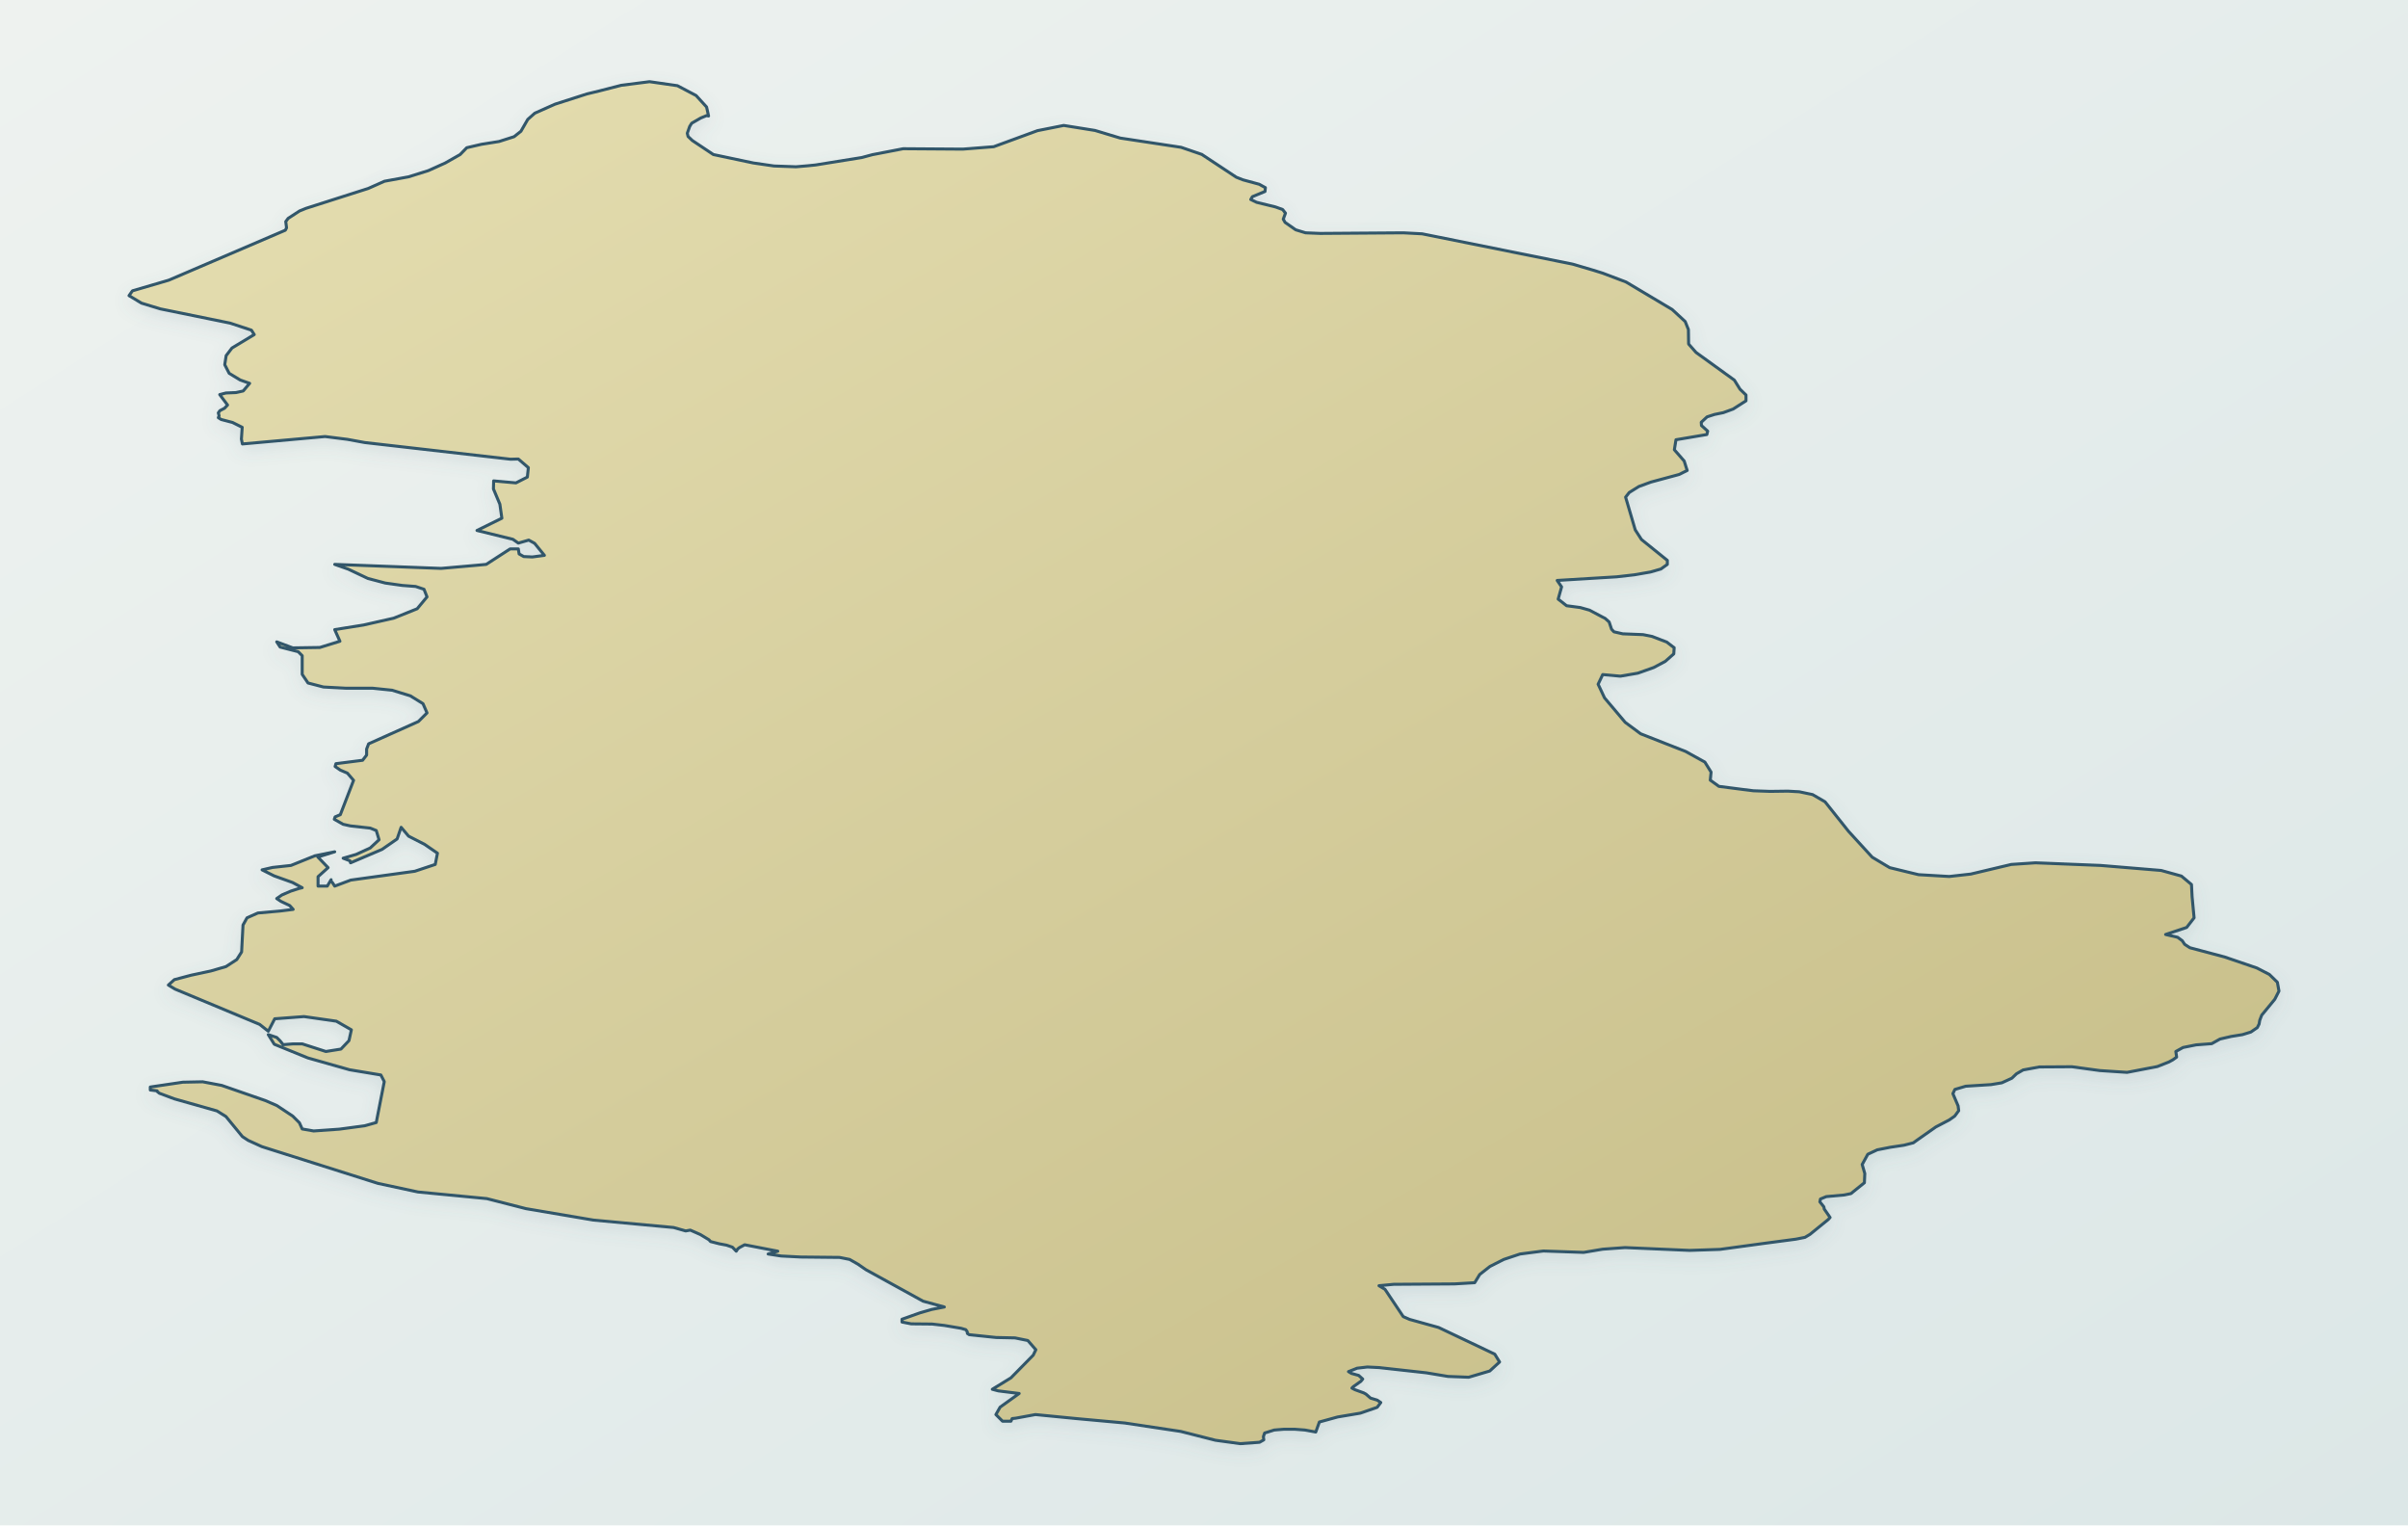
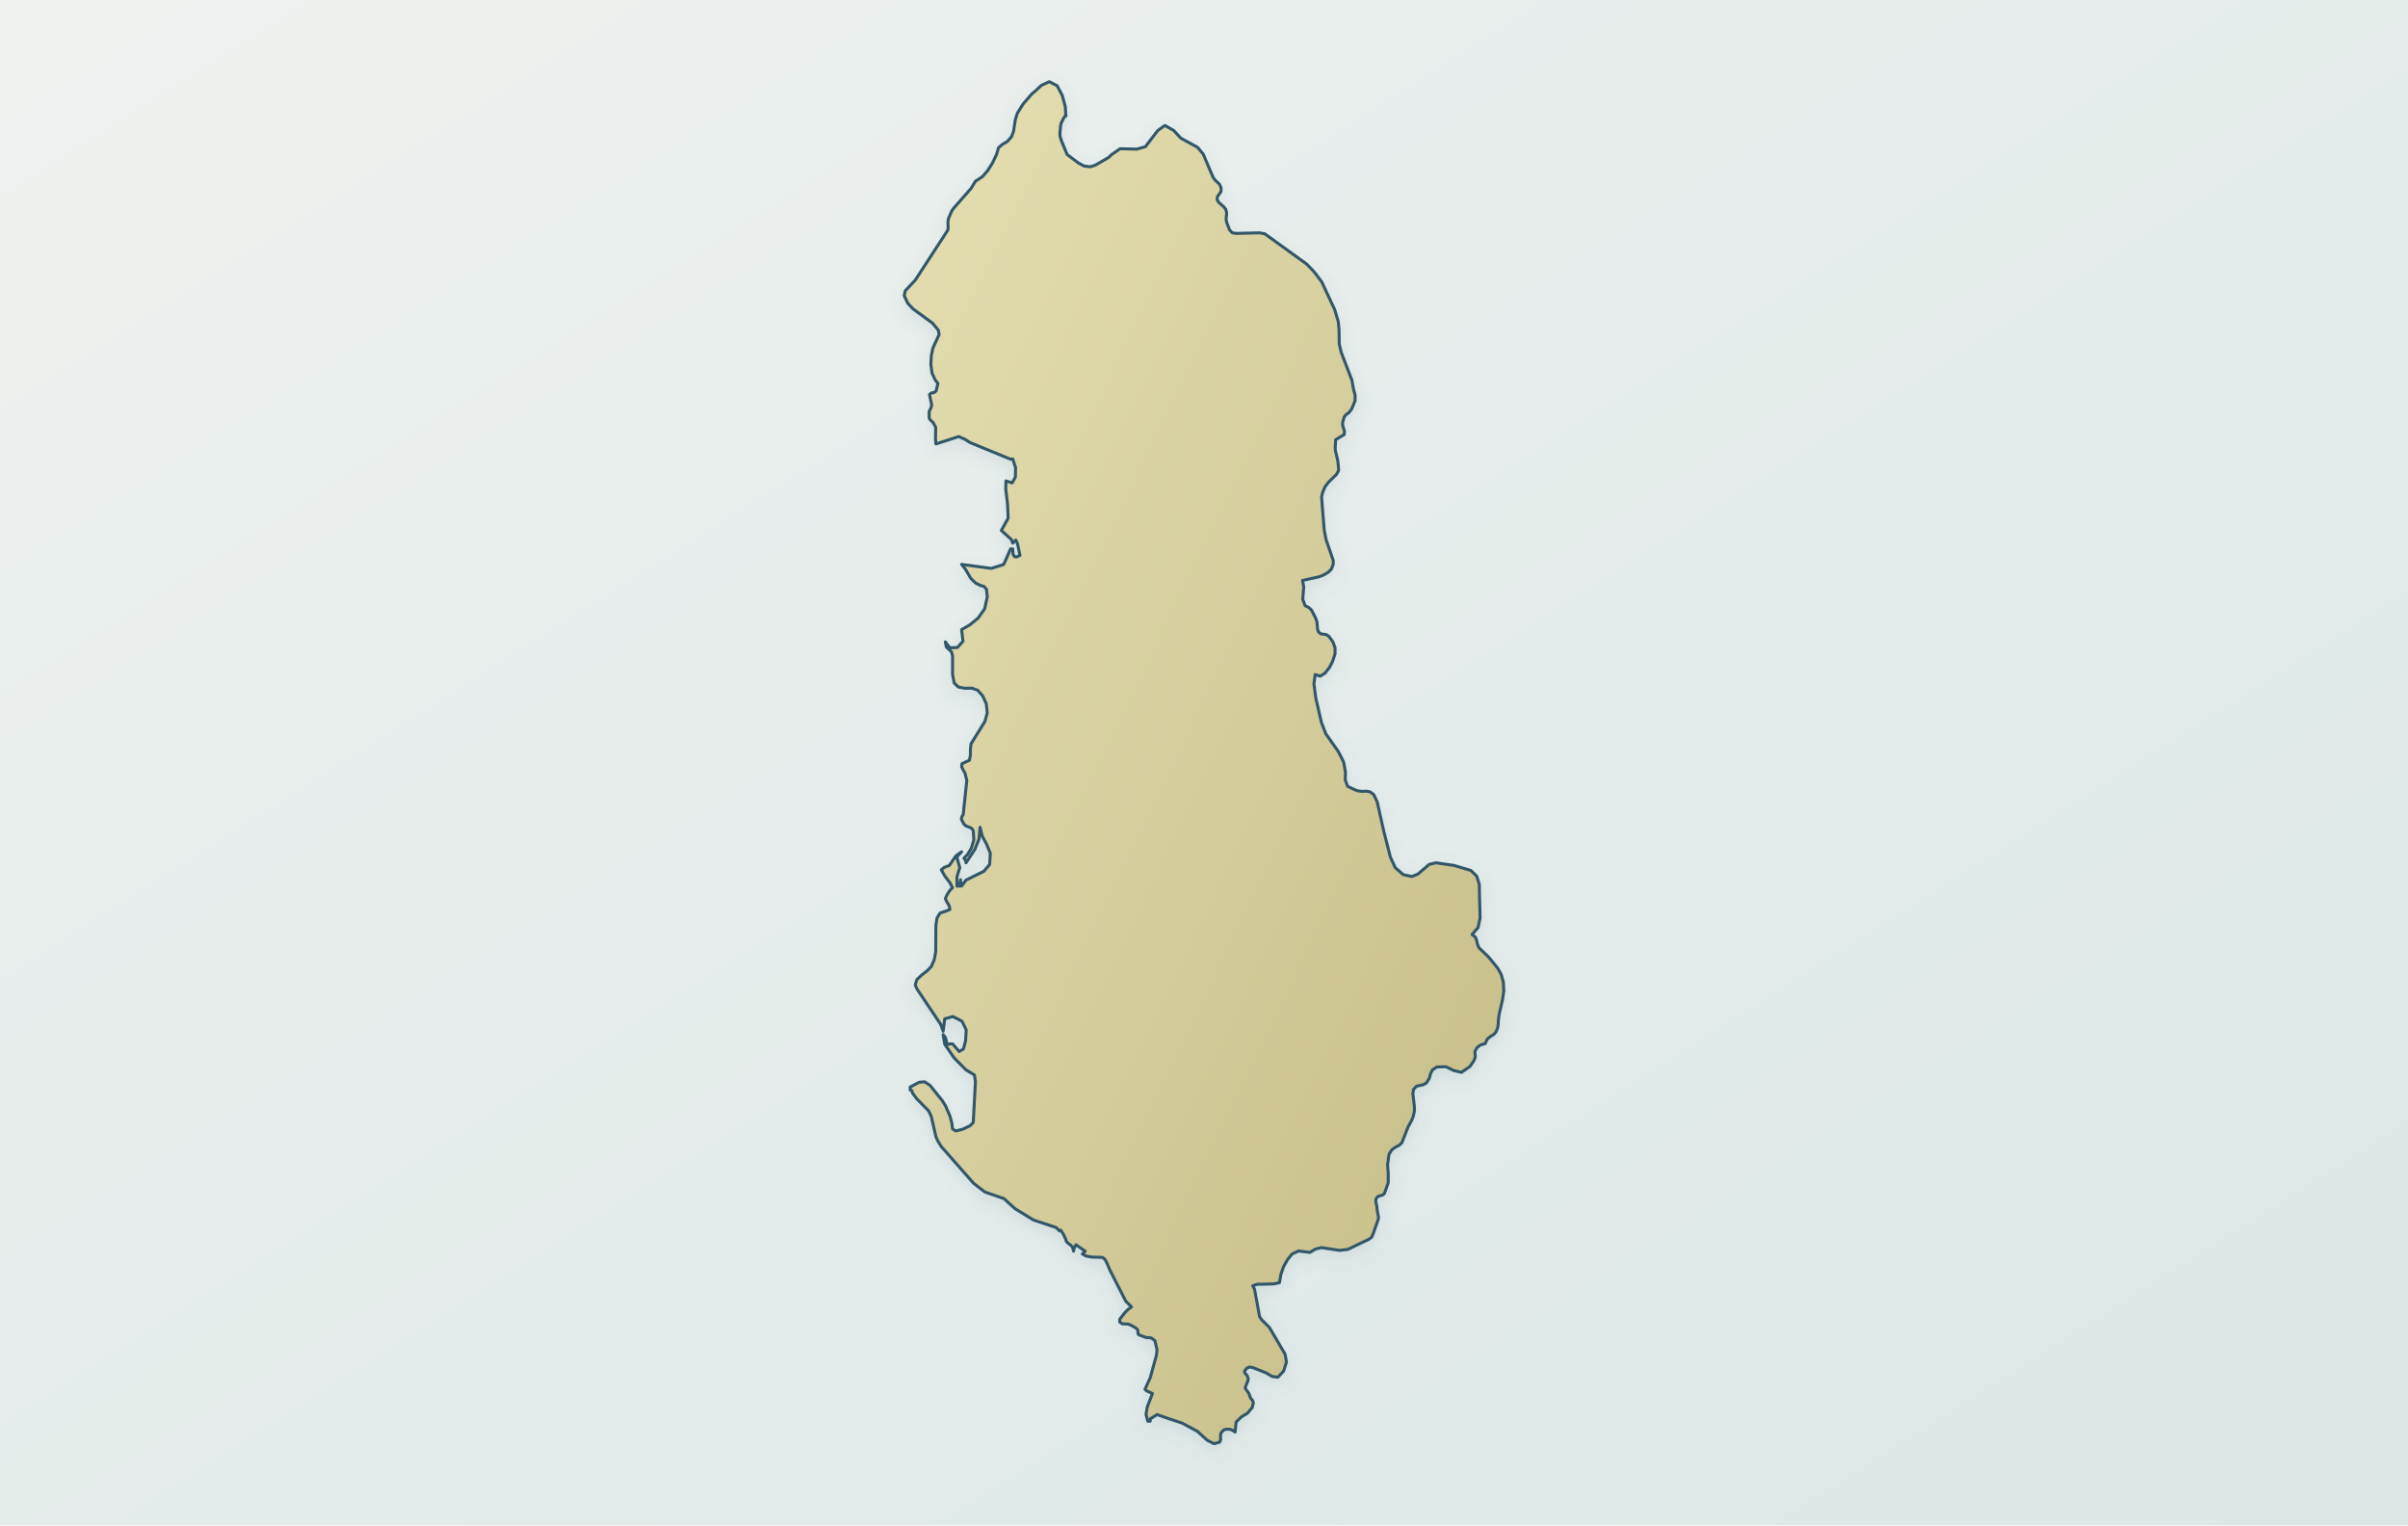
<svg xmlns="http://www.w3.org/2000/svg" viewBox="0 0 1200 760" role="img" aria-label="Map of Albania" data-map-style="journey-atlas-map-v3-clean-background" data-map-projection="local-equirectangular-fit-v1">
  <defs>
    <linearGradient id="sea" x1="0" y1="0" x2="1" y2="1">
      <stop offset="0" stop-color="#eef2ef" />
      <stop offset=".55" stop-color="#e4eceb" />
      <stop offset="1" stop-color="#dce7e7" />
    </linearGradient>
    <linearGradient id="land" x1=".12" y1=".08" x2=".88" y2=".92">
      <stop offset="0" stop-color="#e2dbad" />
      <stop offset=".52" stop-color="#d4cc9b" />
      <stop offset="1" stop-color="#c8bf8a" />
    </linearGradient>
    <filter id="shadow" x="-10%" y="-10%" width="120%" height="120%">
      <feGaussianBlur in="SourceAlpha" stdDeviation="4" result="b" />
      <feOffset in="b" dy="3" result="o" />
      <feColorMatrix in="o" type="matrix" values="0 0 0 0 .12 0 0 0 0 .22 0 0 0 0 .28 0 0 0 .14 0" />
      <feBlend in="SourceGraphic" mode="normal" />
    </filter>
  </defs>
  <rect width="1200" height="760" fill="url(#sea)" />
-   <path d="M 850.6,216.5 L 835.2,219.1 L 834.6,222.8 L 834.4,224.1 L 839.3,229.7 L 840.3,232.9 L 840.8,234.4 L 836.8,236.4 L 822.7,240.2 L 816.7,242.4 L 811.9,245.4 L 810.1,247.7 L 814.9,264.0 L 818.0,268.8 L 830.9,279.2 L 830.9,280.7 L 830.9,281.2 L 827.7,283.5 L 822.5,285.0 L 814.4,286.4 L 805.6,287.4 L 776.0,289.2 L 778.2,292.4 L 776.5,298.5 L 780.7,301.8 L 787.5,302.7 L 792.1,304.0 L 798.7,307.5 L 799.9,308.1 L 801.9,309.9 L 803.1,313.5 L 804.3,314.8 L 808.7,315.8 L 818.8,316.2 L 823.3,317.1 L 830.6,319.9 L 833.6,322.2 L 834.3,322.7 L 834.1,325.8 L 829.9,329.5 L 824.1,332.6 L 816.2,335.4 L 807.5,336.9 L 798.7,336.1 L 796.6,340.5 L 796.4,340.9 L 799.6,347.7 L 809.9,359.9 L 817.6,365.6 L 840.0,374.4 L 849.6,379.7 L 852.7,384.7 L 852.3,388.7 L 856.6,391.8 L 869.0,393.4 L 873.8,394.0 L 882.1,394.3 L 889.7,394.2 L 891.3,394.2 L 896.7,394.5 L 903.3,395.9 L 909.5,399.5 L 921.2,414.2 L 933.0,427.1 L 941.7,432.3 L 949.9,434.3 L 956.1,435.8 L 971.4,436.7 L 982.1,435.5 L 1002.3,430.7 L 1014.2,429.9 L 1014.7,429.9 L 1046.8,431.2 L 1077.0,433.7 L 1087.1,436.5 L 1092.1,440.7 L 1092.4,446.7 L 1093.4,457.3 L 1089.7,462.1 L 1079.2,465.6 L 1085.2,467.0 L 1087.5,468.7 L 1088.7,470.5 L 1091.3,472.2 L 1108.6,476.8 L 1124.7,482.3 L 1130.9,485.5 L 1134.9,489.4 L 1135.7,493.8 L 1133.6,497.9 L 1127.1,505.8 L 1126.1,508.4 L 1125.8,510.2 L 1124.9,512.0 L 1121.7,514.2 L 1117.5,515.5 L 1111.9,516.4 L 1106.3,517.7 L 1102.2,520.0 L 1094.4,520.6 L 1087.9,521.9 L 1084.3,523.9 L 1084.7,526.7 L 1082.9,528.0 L 1080.9,529.1 L 1075.1,531.4 L 1060.0,534.3 L 1046.4,533.4 L 1032.5,531.5 L 1016.3,531.6 L 1008.2,533.1 L 1004.9,535.0 L 1002.6,537.2 L 997.6,539.5 L 992.2,540.4 L 979.6,541.2 L 974.2,542.8 L 973.2,544.9 L 975.8,551.0 L 976.1,553.4 L 974.1,556.1 L 971.4,558.0 L 964.7,561.5 L 955.3,568.1 L 953.5,569.4 L 948.8,570.6 L 942.1,571.6 L 935.5,572.9 L 930.8,575.1 L 928.0,580.2 L 929.3,584.7 L 929.1,589.3 L 922.4,594.7 L 919.0,595.4 L 910.1,596.2 L 907.2,597.4 L 906.9,598.8 L 908.9,601.3 L 909.1,602.4 L 912.0,606.6 L 911.1,607.6 L 902.0,615.0 L 899.5,616.5 L 895.0,617.4 L 879.9,619.4 L 857.1,622.5 L 842.0,623.0 L 809.8,621.6 L 798.7,622.4 L 789.2,624.0 L 769.1,623.3 L 757.5,624.8 L 749.4,627.5 L 742.5,631.0 L 737.4,635.0 L 734.9,639.1 L 724.8,639.7 L 694.5,639.9 L 687.2,640.6 L 690.2,642.4 L 699.3,656.0 L 702.5,657.4 L 716.9,661.4 L 744.9,674.7 L 747.3,678.6 L 742.4,683.1 L 731.9,686.2 L 721.6,685.8 L 710.8,684.0 L 688.2,681.5 L 687.4,681.4 L 681.4,681.1 L 676.3,681.7 L 672.0,683.4 L 673.5,684.3 L 677.1,685.3 L 679.1,687.1 L 678.2,688.2 L 674.4,690.9 L 673.7,691.6 L 675.2,692.4 L 679.6,694.0 L 680.7,694.6 L 683.0,696.6 L 686.3,697.6 L 688.1,698.8 L 686.3,701.2 L 677.9,704.1 L 666.6,706.0 L 657.5,708.5 L 655.7,713.5 L 650.3,712.5 L 645.1,712.1 L 639.9,712.1 L 635.0,712.5 L 630.2,714.0 L 629.6,715.8 L 629.8,717.4 L 627.7,718.6 L 618.1,719.3 L 605.7,717.6 L 588.4,713.2 L 560.5,709.0 L 536.4,706.8 L 516.0,704.8 L 506.2,706.6 L 504.4,706.8 L 503.8,708.1 L 499.6,708.1 L 496.3,704.8 L 498.4,701.1 L 507.9,694.3 L 497.5,693.0 L 494.5,692.2 L 503.8,686.5 L 514.9,675.2 L 516.2,672.5 L 512.2,667.9 L 505.8,666.6 L 496.4,666.4 L 483.0,665.0 L 482.1,664.4 L 482.0,663.5 L 481.3,662.5 L 478.9,661.8 L 470.6,660.4 L 464.5,659.7 L 454.1,659.6 L 449.5,658.7 L 449.5,657.3 L 458.5,654.1 L 464.4,652.4 L 470.6,651.2 L 460.0,648.3 L 431.5,632.6 L 427.6,629.9 L 423.4,627.5 L 418.4,626.5 L 399.0,626.3 L 389.3,625.8 L 382.8,624.8 L 387.6,623.4 L 371.1,620.2 L 368.5,621.6 L 367.6,622.3 L 366.9,623.4 L 365.0,621.4 L 362.1,620.4 L 358.4,619.7 L 354.1,618.6 L 353.3,617.7 L 349.0,615.1 L 344.0,612.9 L 341.7,613.3 L 335.7,611.6 L 295.7,607.9 L 262.1,602.2 L 242.6,597.2 L 208.3,593.9 L 188.3,589.6 L 130.5,571.3 L 123.7,568.2 L 120.8,566.3 L 112.6,556.3 L 108.1,553.5 L 86.9,547.5 L 79.4,544.7 L 78.3,543.8 L 78.3,543.5 L 74.9,543.1 L 74.9,541.6 L 91.1,539.2 L 101.0,539.0 L 110.5,540.8 L 132.1,548.3 L 137.9,550.8 L 145.9,556.1 L 149.2,559.4 L 150.6,562.5 L 156.3,563.5 L 169.1,562.6 L 181.8,560.9 L 187.5,559.3 L 191.5,538.9 L 189.8,535.6 L 174.2,533.0 L 153.4,527.1 L 136.7,520.3 L 133.7,515.5 L 137.9,516.9 L 139.6,518.6 L 141.1,520.5 L 146.1,520.1 L 150.6,520.1 L 162.4,523.9 L 169.9,522.7 L 173.9,518.5 L 175.1,513.1 L 167.6,508.8 L 151.5,506.5 L 136.9,507.6 L 133.7,513.8 L 129.4,510.4 L 87.2,492.8 L 83.9,490.8 L 86.9,488.1 L 95.2,485.9 L 105.0,483.8 L 112.6,481.6 L 118.0,478.1 L 120.4,474.3 L 121.1,460.9 L 123.1,457.3 L 128.5,454.9 L 139.7,453.9 L 146.1,453.1 L 144.4,451.2 L 140.0,449.1 L 137.9,447.7 L 140.5,445.9 L 144.9,444.0 L 148.9,442.7 L 150.6,442.3 L 145.8,439.7 L 136.6,436.4 L 130.6,433.4 L 135.8,432.2 L 145.0,431.2 L 156.9,426.4 L 166.8,424.4 L 158.4,427.0 L 163.5,432.3 L 158.5,436.8 L 158.5,441.5 L 163.1,441.5 L 165.0,438.3 L 164.9,439.0 L 165.7,439.8 L 166.8,441.5 L 174.8,438.5 L 206.7,434.1 L 216.9,430.7 L 218.0,425.1 L 211.6,420.7 L 203.6,416.6 L 199.9,412.2 L 197.9,418.0 L 190.4,423.2 L 174.7,429.9 L 174.4,428.9 L 171.0,427.6 L 177.5,425.7 L 184.5,422.5 L 188.9,418.4 L 187.5,413.8 L 184.5,412.6 L 174.6,411.5 L 171.0,410.7 L 166.6,408.2 L 167.0,407.0 L 169.6,405.9 L 176.2,388.8 L 173.1,385.2 L 169.6,383.7 L 167.0,381.9 L 167.4,380.5 L 180.7,378.8 L 182.7,376.2 L 182.7,373.2 L 183.7,370.6 L 208.5,359.5 L 212.8,355.2 L 210.8,350.6 L 204.5,346.7 L 195.4,343.9 L 185.7,342.9 L 172.4,342.9 L 161.2,342.3 L 153.5,340.3 L 150.6,336.0 L 150.6,326.7 L 148.6,324.7 L 139.6,322.4 L 137.9,319.8 L 145.9,322.8 L 159.4,322.6 L 169.4,319.5 L 166.8,313.7 L 181.2,311.4 L 196.2,308.0 L 207.9,303.3 L 212.8,297.4 L 211.3,293.6 L 207.1,292.2 L 200.5,291.7 L 192.0,290.5 L 183.3,288.2 L 173.6,283.6 L 166.8,281.2 L 219.8,283.2 L 236.9,281.7 L 242.3,281.2 L 254.2,273.5 L 258.3,273.5 L 258.7,276.0 L 261.0,277.3 L 265.3,277.5 L 271.3,276.7 L 266.4,270.7 L 263.5,269.1 L 258.3,270.6 L 255.6,268.7 L 237.7,264.3 L 250.1,258.2 L 249.1,251.2 L 245.9,243.6 L 246.0,239.6 L 257.1,240.6 L 262.8,237.7 L 263.3,233.0 L 258.3,228.7 L 254.4,228.8 L 181.8,220.5 L 173.1,218.9 L 162.0,217.5 L 120.8,221.2 L 120.3,218.8 L 120.7,212.9 L 115.9,210.5 L 110.2,209.0 L 108.8,208.1 L 109.2,207.2 L 108.8,205.7 L 109.6,204.6 L 111.9,203.4 L 113.4,201.8 L 109.5,196.6 L 112.6,195.8 L 117.6,195.6 L 121.2,194.8 L 124.4,191.0 L 119.9,189.4 L 119.8,189.4 L 114.2,186.0 L 112.0,181.7 L 112.7,177.2 L 115.6,173.4 L 126.7,166.7 L 125.3,164.5 L 123.8,164.0 L 114.7,161.0 L 79.9,153.9 L 70.4,151.0 L 70.3,150.9 L 64.3,147.3 L 66.0,144.9 L 84.1,139.6 L 142.2,114.7 L 142.8,113.5 L 142.4,110.4 L 143.6,108.8 L 149.3,105.1 L 152.5,103.8 L 183.5,93.9 L 191.6,90.3 L 203.6,88.1 L 213.5,85.0 L 221.9,81.2 L 229.3,77.0 L 229.3,77.0 L 232.6,73.6 L 239.9,71.9 L 248.7,70.5 L 256.2,68.1 L 259.6,65.4 L 263.0,59.5 L 266.5,56.4 L 276.6,51.9 L 292.5,46.8 L 298.7,45.3 L 309.6,42.5 L 323.7,40.7 L 337.6,42.7 L 346.9,47.6 L 352.1,53.3 L 352.6,55.5 L 353.1,57.8 L 352.1,57.6 L 349.2,58.8 L 344.7,61.4 L 343.7,63.0 L 342.5,66.4 L 342.9,68.0 L 345.0,70.0 L 355.5,77.0 L 375.4,81.2 L 385.7,82.7 L 396.7,83.1 L 402.5,82.6 L 406.4,82.2 L 429.4,78.5 L 435.0,77.0 L 435.1,77.0 L 450.1,74.1 L 479.8,74.3 L 495.2,73.1 L 517.0,65.1 L 530.1,62.5 L 545.7,65.0 L 558.3,68.8 L 588.6,73.4 L 598.8,76.9 L 598.9,76.9 L 598.9,77.0 L 599.0,77.0 L 616.1,88.3 L 619.4,89.6 L 627.5,91.8 L 630.6,93.5 L 630.4,95.4 L 624.1,98.0 L 623.3,99.4 L 626.2,100.8 L 635.6,103.1 L 639.2,104.4 L 640.6,106.2 L 639.5,109.2 L 640.4,110.8 L 645.7,114.5 L 650.6,116.0 L 657.9,116.3 L 699.3,116.0 L 708.7,116.5 L 783.7,131.6 L 793.9,134.6 L 798.7,136.1 L 810.3,140.5 L 833.3,154.2 L 839.8,160.2 L 841.4,164.2 L 841.5,171.4 L 845.2,175.6 L 864.3,189.4 L 867.1,193.9 L 870.1,196.8 L 870.1,199.7 L 863.7,203.8 L 858.8,205.6 L 854.4,206.5 L 850.7,207.7 L 847.8,210.4 L 847.9,212.0 L 851.0,214.8 L 850.6,216.5 Z" fill="url(#land)" fill-rule="evenodd" stroke="#31576a" stroke-width="1.5" stroke-linejoin="round" stroke-linecap="round" filter="url(#shadow)" />
+   <path d="M 669.9,216.5 L 665.6,219.1 L 665.4,222.8 L 665.4,224.1 L 666.7,229.7 L 667.0,232.9 L 667.1,234.4 L 666.0,236.4 L 662.1,240.2 L 660.4,242.4 L 659.1,245.4 L 658.6,247.7 L 659.9,264.0 L 660.8,268.8 L 664.4,279.2 L 664.4,280.7 L 664.4,281.2 L 663.5,283.5 L 662.1,285.0 L 659.8,286.4 L 657.3,287.4 L 649.1,289.2 L 649.7,292.4 L 649.2,298.5 L 650.4,301.8 L 652.3,302.7 L 653.6,304.0 L 655.4,307.5 L 655.7,308.1 L 656.3,309.9 L 656.6,313.5 L 657.0,314.8 L 658.2,315.8 L 661.0,316.2 L 662.3,317.1 L 664.3,319.9 L 665.1,322.2 L 665.3,322.7 L 665.3,325.8 L 664.1,329.5 L 662.5,332.6 L 660.3,335.4 L 657.9,336.9 L 655.4,336.1 L 654.8,340.5 L 654.8,340.9 L 655.7,347.7 L 658.5,359.9 L 660.7,365.6 L 666.9,374.4 L 669.6,379.7 L 670.5,384.7 L 670.4,388.7 L 671.6,391.8 L 675.0,393.4 L 676.4,394.0 L 678.7,394.3 L 680.8,394.2 L 681.2,394.2 L 682.7,394.5 L 684.6,395.9 L 686.3,399.5 L 689.6,414.2 L 692.9,427.1 L 695.3,432.3 L 697.6,434.3 L 699.3,435.8 L 703.6,436.7 L 706.6,435.5 L 712.2,430.7 L 715.5,429.9 L 715.7,429.9 L 724.6,431.2 L 733.0,433.7 L 735.9,436.5 L 737.2,440.7 L 737.3,446.7 L 737.6,457.3 L 736.6,462.1 L 733.6,465.6 L 735.3,467.0 L 735.9,468.7 L 736.3,470.5 L 737.0,472.2 L 741.8,476.8 L 746.3,482.3 L 748.1,485.5 L 749.2,489.4 L 749.4,493.8 L 748.8,497.9 L 747.0,505.8 L 746.7,508.4 L 746.6,510.2 L 746.4,512.0 L 745.5,514.2 L 744.3,515.5 L 742.8,516.4 L 741.2,517.7 L 740.1,520.0 L 737.9,520.6 L 736.1,521.9 L 735.0,523.9 L 735.2,526.7 L 734.7,528.0 L 734.1,529.1 L 732.5,531.4 L 728.3,534.3 L 724.5,533.4 L 720.6,531.5 L 716.1,531.6 L 713.8,533.1 L 712.9,535.0 L 712.3,537.2 L 710.9,539.5 L 709.4,540.4 L 705.9,541.2 L 704.4,542.8 L 704.1,544.9 L 704.8,551.0 L 704.9,553.4 L 704.3,556.1 L 703.6,558.0 L 701.7,561.5 L 699.1,568.1 L 698.6,569.4 L 697.3,570.6 L 695.4,571.6 L 693.6,572.9 L 692.2,575.1 L 691.5,580.2 L 691.8,584.7 L 691.8,589.3 L 689.9,594.7 L 689.0,595.4 L 686.5,596.2 L 685.7,597.4 L 685.6,598.8 L 686.2,601.3 L 686.2,602.4 L 687.0,606.6 L 686.8,607.6 L 684.2,615.0 L 683.5,616.5 L 682.3,617.4 L 678.1,619.4 L 671.7,622.5 L 667.5,623.0 L 658.5,621.6 L 655.4,622.4 L 652.8,624.0 L 647.1,623.3 L 643.9,624.8 L 641.7,627.5 L 639.7,631.0 L 638.3,635.0 L 637.6,639.1 L 634.8,639.7 L 626.4,639.9 L 624.3,640.6 L 625.2,642.4 L 627.7,656.0 L 628.6,657.4 L 632.6,661.4 L 640.4,674.7 L 641.1,678.6 L 639.7,683.1 L 636.8,686.2 L 633.9,685.8 L 630.9,684.0 L 624.6,681.5 L 624.4,681.4 L 622.7,681.1 L 621.3,681.7 L 620.1,683.4 L 620.5,684.3 L 621.5,685.3 L 622.1,687.1 L 621.8,688.2 L 620.7,690.9 L 620.5,691.6 L 621.0,692.4 L 622.2,694.0 L 622.5,694.6 L 623.2,696.6 L 624.1,697.6 L 624.6,698.8 L 624.1,701.2 L 621.7,704.1 L 618.6,706.0 L 616.0,708.5 L 615.5,713.5 L 614.0,712.5 L 612.6,712.1 L 611.1,712.1 L 609.8,712.5 L 608.4,714.0 L 608.2,715.8 L 608.3,717.4 L 607.7,718.6 L 605.0,719.3 L 601.6,717.6 L 596.8,713.2 L 589.0,709.0 L 582.3,706.8 L 576.6,704.8 L 573.8,706.6 L 573.3,706.8 L 573.2,708.1 L 572.0,708.1 L 571.1,704.8 L 571.7,701.1 L 574.3,694.3 L 571.4,693.0 L 570.6,692.2 L 573.2,686.5 L 576.3,675.2 L 576.6,672.5 L 575.5,667.9 L 573.7,666.6 L 571.1,666.4 L 567.4,665.0 L 567.1,664.4 L 567.1,663.5 L 566.9,662.5 L 566.2,661.8 L 563.9,660.4 L 562.2,659.7 L 559.3,659.6 L 558.0,658.7 L 558.0,657.3 L 560.5,654.1 L 562.2,652.4 L 563.9,651.2 L 561.0,648.3 L 553.0,632.6 L 551.9,629.9 L 550.7,627.5 L 549.4,626.5 L 543.9,626.3 L 541.2,625.8 L 539.4,624.8 L 540.8,623.4 L 536.2,620.2 L 535.4,621.6 L 535.2,622.3 L 535.0,623.4 L 534.5,621.4 L 533.6,620.4 L 532.6,619.7 L 531.4,618.6 L 531.2,617.7 L 530.0,615.1 L 528.6,612.9 L 528.0,613.3 L 526.3,611.6 L 515.1,607.9 L 505.8,602.2 L 500.3,597.2 L 490.8,593.9 L 485.2,589.6 L 469.1,571.3 L 467.2,568.2 L 466.4,566.3 L 464.1,556.3 L 462.8,553.5 L 456.9,547.5 L 454.8,544.7 L 454.5,543.8 L 454.5,543.5 L 453.6,543.1 L 453.6,541.6 L 458.1,539.2 L 460.8,539.0 L 463.5,540.8 L 469.5,548.3 L 471.1,550.8 L 473.4,556.1 L 474.3,559.4 L 474.7,562.5 L 476.3,563.5 L 479.8,562.6 L 483.4,560.9 L 485.0,559.3 L 486.1,538.9 L 485.6,535.6 L 481.3,533.0 L 475.5,527.1 L 470.8,520.3 L 470.0,515.5 L 471.1,516.9 L 471.6,518.6 L 472.0,520.5 L 473.4,520.1 L 474.7,520.1 L 478.0,523.9 L 480.1,522.7 L 481.2,518.5 L 481.5,513.1 L 479.4,508.8 L 474.9,506.5 L 470.8,507.6 L 470.0,513.8 L 468.8,510.4 L 457.0,492.8 L 456.1,490.8 L 456.9,488.1 L 459.2,485.9 L 461.9,483.8 L 464.1,481.6 L 465.6,478.1 L 466.3,474.3 L 466.4,460.9 L 467.0,457.3 L 468.5,454.9 L 471.6,453.9 L 473.4,453.1 L 473.0,451.2 L 471.7,449.1 L 471.1,447.7 L 471.9,445.9 L 473.1,444.0 L 474.2,442.7 L 474.7,442.3 L 473.3,439.7 L 470.8,436.4 L 469.1,433.4 L 470.5,432.2 L 473.1,431.2 L 476.4,426.4 L 479.2,424.4 L 476.8,427.0 L 478.3,432.3 L 476.9,436.8 L 476.9,441.5 L 478.2,441.5 L 478.7,438.3 L 478.6,439.0 L 478.9,439.8 L 479.2,441.5 L 481.4,438.5 L 490.3,434.1 L 493.2,430.7 L 493.5,425.1 L 491.7,420.7 L 489.5,416.6 L 488.4,412.2 L 487.9,418.0 L 485.8,423.2 L 481.4,429.9 L 481.3,428.9 L 480.4,427.6 L 482.2,425.7 L 484.1,422.5 L 485.3,418.4 L 485.0,413.8 L 484.1,412.6 L 481.4,411.5 L 480.4,410.7 L 479.1,408.2 L 479.3,407.0 L 480.0,405.9 L 481.8,388.8 L 480.9,385.2 L 480.0,383.7 L 479.2,381.9 L 479.4,380.5 L 483.1,378.8 L 483.6,376.2 L 483.6,373.2 L 483.9,370.6 L 490.8,359.5 L 492.0,355.2 L 491.5,350.6 L 489.7,346.7 L 487.2,343.9 L 484.4,342.9 L 480.7,342.9 L 477.6,342.3 L 475.5,340.3 L 474.7,336.0 L 474.7,326.7 L 474.1,324.7 L 471.6,322.4 L 471.1,319.8 L 473.4,322.8 L 477.1,322.6 L 479.9,319.5 L 479.2,313.7 L 483.2,311.4 L 487.4,308.0 L 490.7,303.3 L 492.0,297.4 L 491.6,293.6 L 490.4,292.2 L 488.6,291.7 L 486.2,290.5 L 483.8,288.2 L 481.1,283.6 L 479.2,281.2 L 494.0,283.2 L 498.8,281.7 L 500.2,281.2 L 503.6,273.5 L 504.7,273.5 L 504.8,276.0 L 505.5,277.3 L 506.6,277.5 L 508.3,276.7 L 507.0,270.7 L 506.2,269.1 L 504.7,270.6 L 503.9,268.7 L 499.0,264.3 L 502.4,258.2 L 502.1,251.2 L 501.2,243.6 L 501.3,239.6 L 504.4,240.6 L 506.0,237.7 L 506.1,233.0 L 504.7,228.7 L 503.6,228.8 L 483.4,220.5 L 480.9,218.9 L 477.8,217.5 L 466.4,221.2 L 466.2,218.8 L 466.3,212.9 L 465.0,210.5 L 463.4,209.0 L 463.0,208.1 L 463.1,207.2 L 463.0,205.7 L 463.2,204.6 L 463.9,203.4 L 464.3,201.8 L 463.2,196.6 L 464.1,195.8 L 465.5,195.6 L 466.5,194.8 L 467.4,191.0 L 466.1,189.4 L 466.1,189.4 L 464.5,186.0 L 463.9,181.7 L 464.1,177.2 L 464.9,173.4 L 468.0,166.7 L 467.6,164.5 L 467.2,164.0 L 464.7,161.0 L 455.0,153.9 L 452.3,151.0 L 452.3,150.9 L 450.6,147.3 L 451.1,144.9 L 456.1,139.6 L 472.3,114.7 L 472.5,113.5 L 472.4,110.4 L 472.7,108.8 L 474.3,105.1 L 475.2,103.8 L 483.9,93.9 L 486.1,90.3 L 489.5,88.1 L 492.2,85.0 L 494.6,81.2 L 496.6,77.0 L 496.6,77.0 L 497.6,73.6 L 499.6,71.9 L 502.0,70.5 L 504.1,68.1 L 505.1,65.4 L 506.0,59.5 L 507.0,56.4 L 509.8,51.9 L 514.2,46.8 L 516.0,45.3 L 519.0,42.5 L 522.9,40.7 L 526.8,42.7 L 529.4,47.6 L 530.9,53.3 L 531.0,55.5 L 531.2,57.8 L 530.9,57.6 L 530.1,58.8 L 528.8,61.4 L 528.5,63.0 L 528.2,66.4 L 528.3,68.0 L 528.9,70.0 L 531.8,77.0 L 537.4,81.2 L 540.2,82.7 L 543.3,83.1 L 544.9,82.6 L 546.0,82.2 L 552.4,78.5 L 554.0,77.0 L 554.0,77.0 L 558.2,74.1 L 566.5,74.3 L 570.8,73.1 L 576.9,65.1 L 580.5,62.5 L 584.9,65.0 L 588.4,68.8 L 596.8,73.4 L 599.7,76.9 L 599.7,76.9 L 599.7,77.0 L 599.7,77.0 L 604.5,88.3 L 605.4,89.6 L 607.7,91.8 L 608.5,93.5 L 608.5,95.4 L 606.7,98.0 L 606.5,99.4 L 607.3,100.8 L 609.9,103.1 L 610.9,104.4 L 611.3,106.2 L 611.0,109.2 L 611.3,110.8 L 612.7,114.5 L 614.1,116.0 L 616.1,116.3 L 627.7,116.0 L 630.3,116.5 L 651.2,131.6 L 654.1,134.6 L 655.4,136.1 L 658.7,140.5 L 665.1,154.2 L 666.9,160.2 L 667.3,164.2 L 667.4,171.4 L 668.4,175.6 L 673.7,189.4 L 674.5,193.9 L 675.3,196.8 L 675.3,199.7 L 673.6,203.8 L 672.2,205.6 L 670.9,206.5 L 669.9,207.7 L 669.1,210.4 L 669.1,212.0 L 670.0,214.8 L 669.9,216.5 Z" fill="url(#land)" fill-rule="evenodd" stroke="#31576a" stroke-width="1.5" stroke-linejoin="round" stroke-linecap="round" filter="url(#shadow)" />
</svg>
